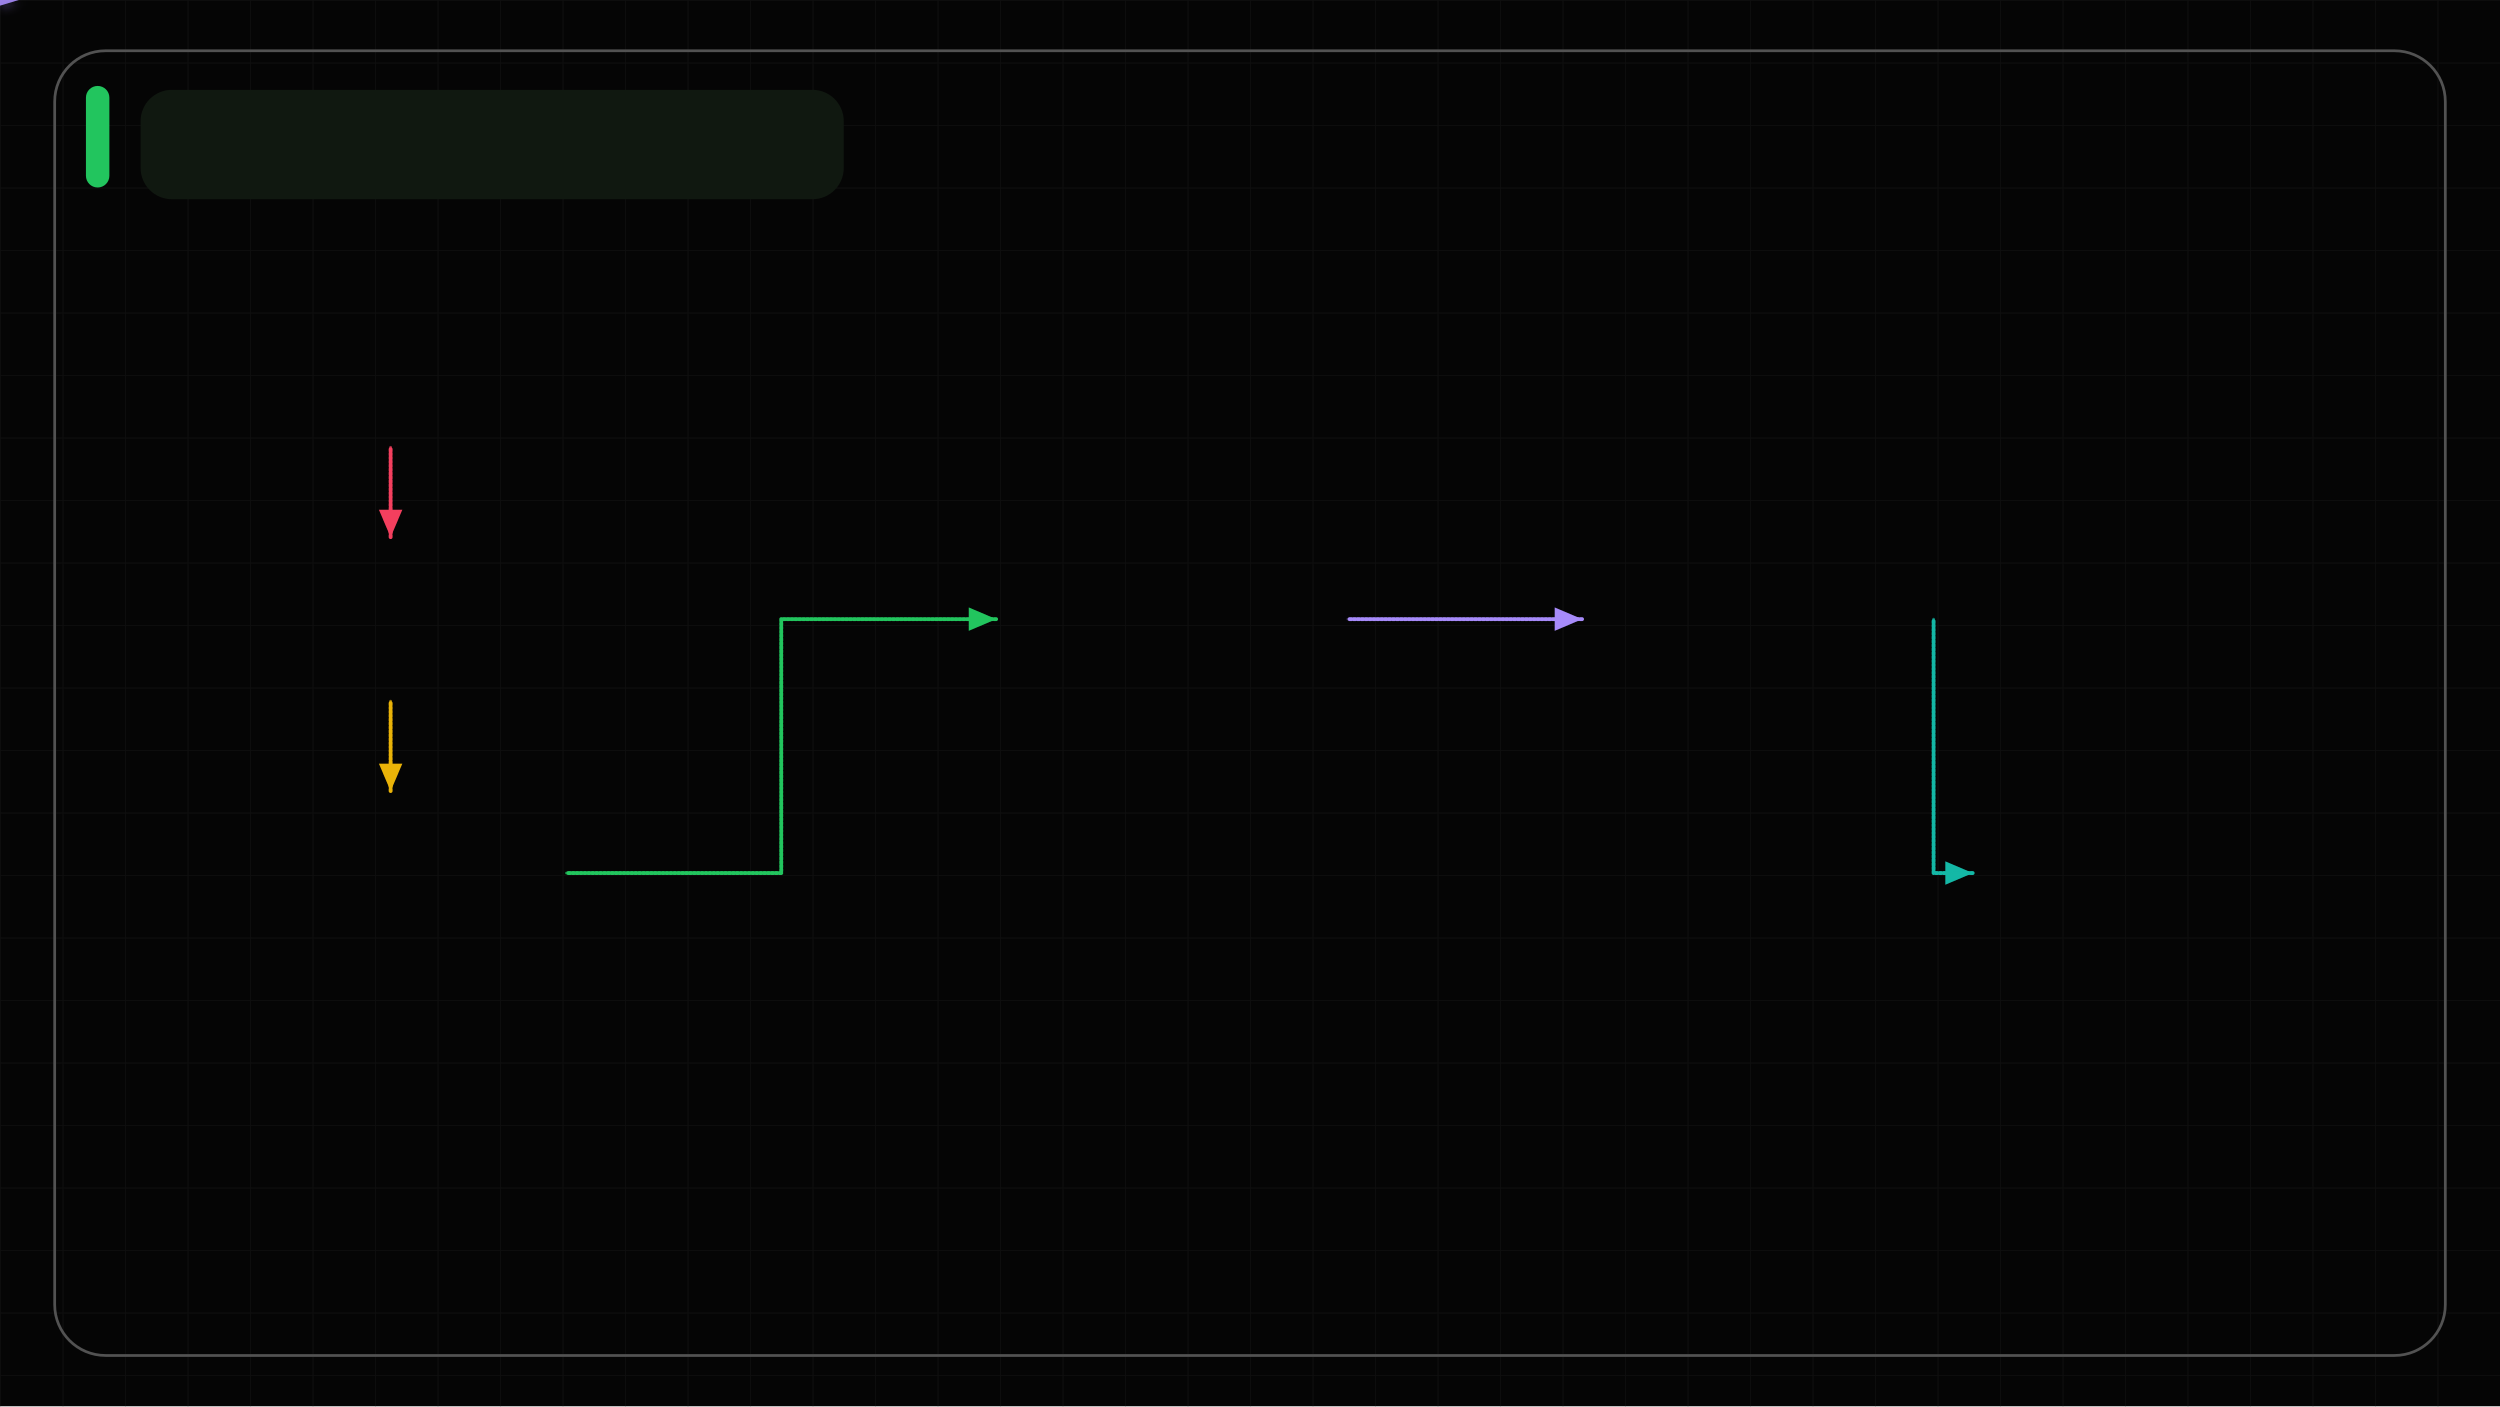
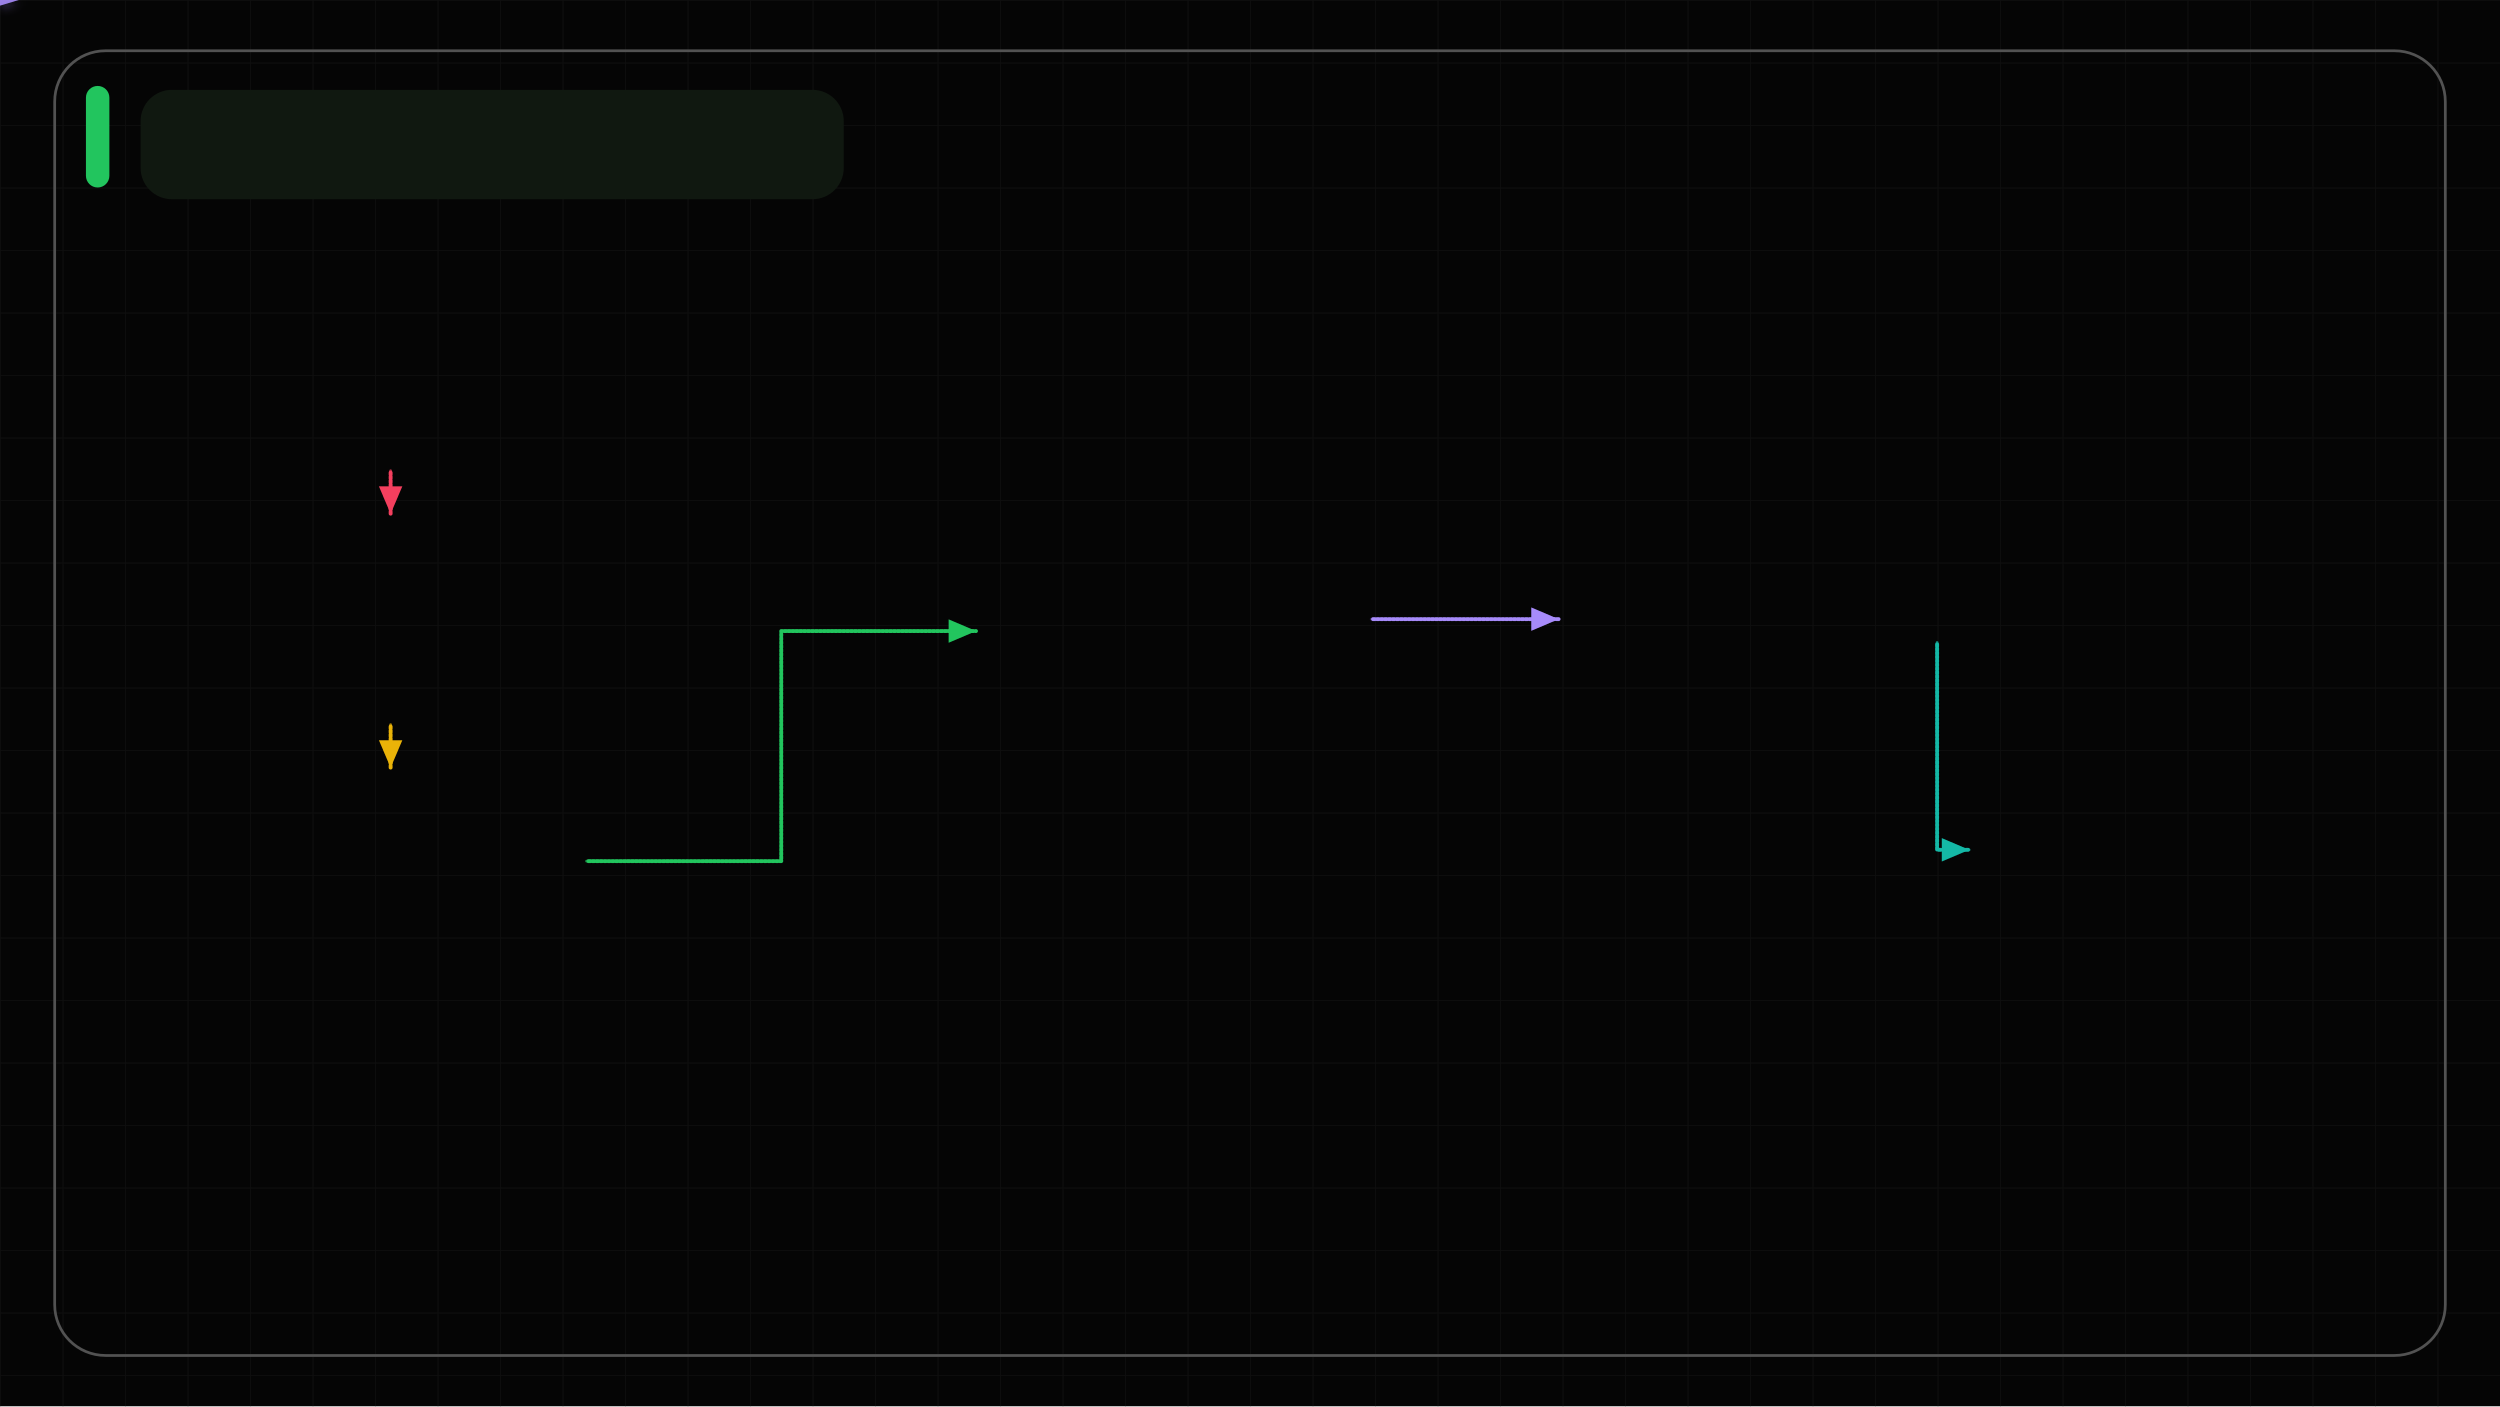
- <svg xmlns="http://www.w3.org/2000/svg" width="1280" height="720" viewBox="0 0 1280 720" role="img" aria-labelledby="diagram-title diagram-desc" data-motion-profile="expressive" data-motion-sequence="step-stagger" data-motion-edge="dynamic-dash" data-motion-node="status-blink" data-motion-group="corner-pulse" data-motion-title="highlight-sweep" data-motion-reduced="subtle">
+ <svg xmlns="http://www.w3.org/2000/svg" width="1280" height="720" viewBox="0 0 1280 720" role="img" aria-labelledby="diagram-title diagram-desc" data-motion-profile="expressive" data-motion-sequence="step-stagger" data-motion-edge="dynamic-dash" data-motion-node="status-blink" data-motion-group="corner-pulse" data-motion-title="highlight-sweep" data-motion-reduced="subtle" data-icon-system="illustrated-character-v1">
  <style>
  .title { font: 700 42px ui-sans-serif, system-ui, -apple-system, BlinkMacSystemFont, "Segoe UI", sans-serif; letter-spacing: 0; }
  .subtitle { font: 400 16px ui-sans-serif, system-ui, -apple-system, BlinkMacSystemFont, "Segoe UI", sans-serif; }
  .node-title { font: 700 18px ui-sans-serif, system-ui, -apple-system, BlinkMacSystemFont, "Segoe UI", sans-serif; }
  .node-caption { font: 400 13px ui-sans-serif, system-ui, -apple-system, BlinkMacSystemFont, "Segoe UI", sans-serif; opacity: 0.84; }
  .group-label { font: 700 14px ui-sans-serif, system-ui, -apple-system, BlinkMacSystemFont, "Segoe UI", sans-serif; text-transform: uppercase; letter-spacing: 0.08em; }
  .edge-label { font: 600 13px ui-sans-serif, system-ui, -apple-system, BlinkMacSystemFont, "Segoe UI", sans-serif; }
  .step-label { font: 700 12px ui-sans-serif, system-ui, -apple-system, BlinkMacSystemFont, "Segoe UI", sans-serif; }
  .edge-flow { stroke-linecap: round; }
  .edge-draw, .edge-base { stroke-linecap: round; stroke-linejoin: round; }
  .edge-particle { filter: url(#particle-glow); }
  .edge-arrow-particle { filter: url(#particle-glow); }
  .semantic-icon { vector-effect: non-scaling-stroke; }
  .semantic-icon-breathe { transform-box: fill-box; transform-origin: center; animation: semanticIconBreathe 2.8s ease-in-out infinite; }
  .icon-breathe-halo { pointer-events: none; filter: url(#particle-glow); }
  .node-glow, .node-burst { pointer-events: none; }
  #title-accent { transform-origin: 50px 70px; animation: titlePulse 4.8s ease-in-out infinite; }
  #title-highlight { transform-origin: 252px 74px; animation: titleSlide 5.6s ease-in-out infinite; }
  @keyframes titlePulse { 0%, 100% { opacity: 0.76; } 50% { opacity: 1; } }
  @keyframes titleSlide { 0%, 100% { transform: translateX(0); opacity: 0.9; } 50% { transform: translateX(8px); opacity: 1; } }
  @keyframes semanticIconBreathe { 0%, 100% { transform: scale(0.96); opacity: 0.72; } 50% { transform: scale(1.08); opacity: 1; } }
  @media (prefers-reduced-motion: reduce) {
    #title-accent, #title-highlight, .semantic-icon-breathe { animation: none; }
  }
</style>
  <rect width="100%" height="100%" fill="#050505" />
  <defs>
    <filter id="soft-glow" x="-40%" y="-40%" width="180%" height="180%">
      <feGaussianBlur stdDeviation="5" result="blur" />
      <feMerge>
        <feMergeNode in="blur" />
        <feMergeNode in="SourceGraphic" />
      </feMerge>
    </filter>
    <filter id="particle-glow" x="-80%" y="-80%" width="260%" height="260%">
      <feGaussianBlur stdDeviation="2.6" result="blur" />
      <feMerge>
        <feMergeNode in="blur" />
        <feMergeNode in="SourceGraphic" />
      </feMerge>
    </filter>
    <pattern id="grid" width="32" height="32" patternUnits="userSpaceOnUse">
      <path d="M 32 0 L 0 0 0 32" fill="none" stroke="#171717" stroke-width="1" />
    </pattern>
  </defs>
  <rect width="100%" height="100%" fill="url(#grid)" opacity="0.52" />
  <rect x="28" y="26" width="1224" height="668" rx="26" fill="none" stroke="#525252" stroke-width="1.4" opacity="1.00" />
  <rect id="title-accent" x="44" y="44" width="12" height="52" rx="6" fill="#22c55e" />
  <rect id="title-highlight" x="72" y="46" width="360" height="56" rx="16" fill="#101810" />
  <rect class="title-sweep" x="72" y="46" width="0" height="56" rx="16" fill="#22c55e" opacity="0.16">
    <animate attributeName="width" values="0;360;0" dur="3.20s" begin="0.34s" repeatCount="indefinite" />
    <animate attributeName="x" values="72;72;432" dur="3.20s" begin="0.34s" repeatCount="indefinite" />
  </rect>
  <text id="main-title" x="90" y="84" class="title" fill="#e5e7eb" opacity="0">
    <animate attributeName="opacity" values="0;1" dur="0.65s" begin="0.08s" fill="freeze" />
  Incident Response Runbook
</text>
  <text x="74" y="126" class="subtitle" fill="#9ca3af" opacity="0">
    <animate attributeName="opacity" values="0;1" dur="0.65s" begin="0.28s" fill="freeze" />
  operators isolate, patch, and verify production
</text>
  <g id="group-terminal" class="group" opacity="0">
    <animate attributeName="opacity" values="0;1" dur="0.70s" begin="0.17s" fill="freeze" />
    <rect x="70.0" y="95.0" width="1110.0" height="460.0" rx="22" fill="#0f0f0f" fill-opacity="0.34" stroke="#525252" stroke-width="1.6" stroke-dasharray="9 8">
  </rect>
    <path class="group-corner-pulse" d="M 70.0 149.0 V 95.0 H 124.0        M 1126.0 95.0 H 1180.0 V 149.0        M 1180.0 501.0 V 555.0 H 1126.0        M 124.0 555.0 H 70.0 V 501.0" fill="none" stroke="#525252" stroke-width="4" stroke-linecap="round" opacity="0.28">
      <animate attributeName="opacity" values="0.22;0.86;0.22" dur="3.20s" begin="0.42s" repeatCount="indefinite" />
    </path>
    <text x="88.0" y="125.0" class="group-label" fill="#9ca3af">War Room</text>
  </g>
  <defs>
    <marker id="arrow-1" markerWidth="10" markerHeight="10" refX="7" refY="3" orient="auto" markerUnits="strokeWidth">
      <path d="M 0 0 L 7 3 L 0 6 z" fill="#f43f5e" />
    </marker>
  </defs>
  <g class="edge" data-role="risk">
-     <path class="edge-base" d="M 200.0 229.0 L 200.0 275.0" fill="none" stroke="#f43f5e" stroke-width="1.3" opacity="0.24" marker-end="url(#arrow-1)" />
-     <path class="edge-draw" d="M 200.0 229.0 L 200.0 275.0" fill="none" stroke="#f43f5e" stroke-width="2.0" pathLength="1" stroke-dasharray="1" stroke-dashoffset="1" marker-end="url(#arrow-1)">
+     <path class="edge-base" d="M 200.0 241.0 L 200.0 263.0" fill="none" stroke="#f43f5e" stroke-width="1.3" opacity="0.24" marker-end="url(#arrow-1)" />
+     <path class="edge-draw" d="M 200.0 241.0 L 200.0 263.0" fill="none" stroke="#f43f5e" stroke-width="2.0" pathLength="1" stroke-dasharray="1" stroke-dashoffset="1" marker-end="url(#arrow-1)">
      <animate attributeName="stroke-dashoffset" values="1;0" dur="0.90s" begin="0.47s" fill="freeze" />
    </path>
-     <path class="edge-flow edge-flow-dynamic-dash" d="M 200.0 229.0 L 200.0 275.0" fill="none" stroke="#f43f5e" stroke-width="1.4" stroke-dasharray="8 12" opacity="0.55">
+     <path class="edge-flow edge-flow-dynamic-dash" d="M 200.0 241.0 L 200.0 263.0" fill="none" stroke="#f43f5e" stroke-width="1.4" stroke-dasharray="8 12" opacity="0.55">
      <animate attributeName="stroke-dashoffset" values="0;-54" dur="2.74s" begin="0.67s" repeatCount="indefinite" />
      <animate attributeName="opacity" values="0.39;0.55;0.39" dur="2.74s" begin="0.67s" repeatCount="indefinite" />
    </path>
    <text x="200.0" y="238.0" class="edge-label" fill="#9ca3af" opacity="0">
      <animate attributeName="opacity" values="0;1" dur="0.45s" begin="0.61s" fill="freeze" />
    open
  </text>
  </g>
  <defs>
    <marker id="arrow-2" markerWidth="10" markerHeight="10" refX="7" refY="3" orient="auto" markerUnits="strokeWidth">
      <path d="M 0 0 L 7 3 L 0 6 z" fill="#eab308" />
    </marker>
  </defs>
  <g class="edge" data-role="tool">
-     <path class="edge-base" d="M 200.0 359.0 L 200.0 405.0" fill="none" stroke="#eab308" stroke-width="1.3" opacity="0.24" marker-end="url(#arrow-2)" />
-     <path class="edge-draw" d="M 200.0 359.0 L 200.0 405.0" fill="none" stroke="#eab308" stroke-width="2.0" pathLength="1" stroke-dasharray="1" stroke-dashoffset="1" marker-end="url(#arrow-2)">
+     <path class="edge-base" d="M 200.0 371.0 L 200.0 393.0" fill="none" stroke="#eab308" stroke-width="1.3" opacity="0.24" marker-end="url(#arrow-2)" />
+     <path class="edge-draw" d="M 200.0 371.0 L 200.0 393.0" fill="none" stroke="#eab308" stroke-width="2.0" pathLength="1" stroke-dasharray="1" stroke-dashoffset="1" marker-end="url(#arrow-2)">
      <animate attributeName="stroke-dashoffset" values="1;0" dur="0.90s" begin="0.59s" fill="freeze" />
    </path>
-     <path class="edge-flow edge-flow-dynamic-dash" d="M 200.0 359.0 L 200.0 405.0" fill="none" stroke="#eab308" stroke-width="1.4" stroke-dasharray="8 12" opacity="0.55">
+     <path class="edge-flow edge-flow-dynamic-dash" d="M 200.0 371.0 L 200.0 393.0" fill="none" stroke="#eab308" stroke-width="1.4" stroke-dasharray="8 12" opacity="0.55">
      <animate attributeName="stroke-dashoffset" values="0;-54" dur="2.74s" begin="0.79s" repeatCount="indefinite" />
      <animate attributeName="opacity" values="0.39;0.55;0.39" dur="2.74s" begin="0.79s" repeatCount="indefinite" />
    </path>
    <text x="200.0" y="368.0" class="edge-label" fill="#9ca3af" opacity="0">
      <animate attributeName="opacity" values="0;1" dur="0.45s" begin="0.73s" fill="freeze" />
    lock
  </text>
  </g>
  <defs>
    <marker id="arrow-3" markerWidth="10" markerHeight="10" refX="7" refY="3" orient="auto" markerUnits="strokeWidth">
      <path d="M 0 0 L 7 3 L 0 6 z" fill="#22c55e" />
    </marker>
  </defs>
  <g class="edge" data-role="process">
-     <path class="edge-base" d="M 290.0 447.0 L 400.0 447.0 L 400.0 317.0 L 510.0 317.0" fill="none" stroke="#22c55e" stroke-width="1.3" opacity="0.24" marker-end="url(#arrow-3)" />
-     <path class="edge-draw" d="M 290.0 447.0 L 400.0 447.0 L 400.0 317.0 L 510.0 317.0" fill="none" stroke="#22c55e" stroke-width="2.0" pathLength="1" stroke-dasharray="1" stroke-dashoffset="1" marker-end="url(#arrow-3)">
+     <path class="edge-base" d="M 300.3 440.9 L 400.0 440.9 L 400.0 323.1 L 499.7 323.1" fill="none" stroke="#22c55e" stroke-width="1.3" opacity="0.24" marker-end="url(#arrow-3)" />
+     <path class="edge-draw" d="M 300.3 440.9 L 400.0 440.9 L 400.0 323.1 L 499.7 323.1" fill="none" stroke="#22c55e" stroke-width="2.0" pathLength="1" stroke-dasharray="1" stroke-dashoffset="1" marker-end="url(#arrow-3)">
      <animate attributeName="stroke-dashoffset" values="1;0" dur="0.90s" begin="0.71s" fill="freeze" />
    </path>
-     <path class="edge-flow edge-flow-dynamic-dash" d="M 290.0 447.0 L 400.0 447.0 L 400.0 317.0 L 510.0 317.0" fill="none" stroke="#22c55e" stroke-width="1.4" stroke-dasharray="8 12" opacity="0.55">
+     <path class="edge-flow edge-flow-dynamic-dash" d="M 300.3 440.9 L 400.0 440.9 L 400.0 323.1 L 499.7 323.1" fill="none" stroke="#22c55e" stroke-width="1.4" stroke-dasharray="8 12" opacity="0.55">
      <animate attributeName="stroke-dashoffset" values="0;-54" dur="2.74s" begin="0.91s" repeatCount="indefinite" />
      <animate attributeName="opacity" values="0.39;0.55;0.39" dur="2.74s" begin="0.91s" repeatCount="indefinite" />
    </path>
    <text x="400.0" y="368.0" class="edge-label" fill="#9ca3af" opacity="0">
      <animate attributeName="opacity" values="0;1" dur="0.45s" begin="0.85s" fill="freeze" />
    handoff
  </text>
  </g>
  <defs>
    <marker id="arrow-4" markerWidth="10" markerHeight="10" refX="7" refY="3" orient="auto" markerUnits="strokeWidth">
      <path d="M 0 0 L 7 3 L 0 6 z" fill="#a78bfa" />
    </marker>
  </defs>
  <g class="edge" data-role="agent">
-     <path class="edge-base" d="M 690.0 317.0 L 810.0 317.0" fill="none" stroke="#a78bfa" stroke-width="1.3" opacity="0.24" marker-end="url(#arrow-4)" />
-     <path class="edge-draw" d="M 690.0 317.0 L 810.0 317.0" fill="none" stroke="#a78bfa" stroke-width="2.0" pathLength="1" stroke-dasharray="1" stroke-dashoffset="1" marker-end="url(#arrow-4)">
+     <path class="edge-base" d="M 702.0 317.0 L 798.0 317.0" fill="none" stroke="#a78bfa" stroke-width="1.3" opacity="0.24" marker-end="url(#arrow-4)" />
+     <path class="edge-draw" d="M 702.0 317.0 L 798.0 317.0" fill="none" stroke="#a78bfa" stroke-width="2.0" pathLength="1" stroke-dasharray="1" stroke-dashoffset="1" marker-end="url(#arrow-4)">
      <animate attributeName="stroke-dashoffset" values="1;0" dur="0.90s" begin="0.83s" fill="freeze" />
    </path>
    <path class="edge-particle edge-arrow-particle" d="M -9.6 -5.8 L 9.6 0 L -9.6 5.8 Z" fill="#a78bfa" opacity="0.92">
-       <animateMotion dur="3.80s" repeatCount="indefinite" path="M 690.0 317.0 L 810.0 317.0" begin="1.28s" rotate="auto" />
+       <animateMotion dur="3.80s" repeatCount="indefinite" path="M 702.0 317.0 L 798.0 317.0" begin="1.28s" rotate="auto" />
      <animate attributeName="opacity" values="0;0.92;0" dur="3.80s" begin="1.28s" repeatCount="indefinite" />
    </path>
    <text x="750.0" y="303.0" class="edge-label" fill="#9ca3af" opacity="0">
      <animate attributeName="opacity" values="0;1" dur="0.45s" begin="0.97s" fill="freeze" />
    test
  </text>
  </g>
  <defs>
    <marker id="arrow-5" markerWidth="10" markerHeight="10" refX="7" refY="3" orient="auto" markerUnits="strokeWidth">
      <path d="M 0 0 L 7 3 L 0 6 z" fill="#14b8a6" />
    </marker>
  </defs>
  <g class="edge" data-role="memory">
-     <path class="edge-base" d="M 990.0 317.0 L 990.0 447.0 L 1010.0 447.0" fill="none" stroke="#14b8a6" stroke-width="1.3" opacity="0.24" marker-end="url(#arrow-5)" />
-     <path class="edge-draw" d="M 990.0 317.0 L 990.0 447.0 L 1010.0 447.0" fill="none" stroke="#14b8a6" stroke-width="2.0" pathLength="1" stroke-dasharray="1" stroke-dashoffset="1" marker-end="url(#arrow-5)">
+     <path class="edge-base" d="M 991.8 328.9 L 991.8 435.1 L 1008.2 435.1" fill="none" stroke="#14b8a6" stroke-width="1.3" opacity="0.24" marker-end="url(#arrow-5)" />
+     <path class="edge-draw" d="M 991.8 328.9 L 991.8 435.1 L 1008.2 435.1" fill="none" stroke="#14b8a6" stroke-width="2.0" pathLength="1" stroke-dasharray="1" stroke-dashoffset="1" marker-end="url(#arrow-5)">
      <animate attributeName="stroke-dashoffset" values="1;0" dur="0.90s" begin="0.95s" fill="freeze" />
    </path>
-     <path class="edge-flow edge-flow-dynamic-dash" d="M 990.0 317.0 L 990.0 447.0 L 1010.0 447.0" fill="none" stroke="#14b8a6" stroke-width="1.4" stroke-dasharray="8 12" opacity="0.55">
+     <path class="edge-flow edge-flow-dynamic-dash" d="M 991.8 328.9 L 991.8 435.1 L 1008.2 435.1" fill="none" stroke="#14b8a6" stroke-width="1.4" stroke-dasharray="8 12" opacity="0.55">
      <animate attributeName="stroke-dashoffset" values="0;-54" dur="2.74s" begin="1.15s" repeatCount="indefinite" />
      <animate attributeName="opacity" values="0.39;0.55;0.39" dur="2.74s" begin="1.15s" repeatCount="indefinite" />
    </path>
    <text x="1000.0" y="368.0" class="edge-label" fill="#9ca3af" opacity="0">
      <animate attributeName="opacity" values="0;1" dur="0.45s" begin="1.09s" fill="freeze" />
    record
  </text>
  </g>
  <g id="node-alert" class="node motion-node" data-role="risk" opacity="0">
    <animate attributeName="opacity" values="0;1" dur="0.55s" begin="0.25s" fill="freeze" />
    <rect class="node-glow" x="106.0" y="141.0" width="188.0" height="92.0" rx="8.0" fill="none" stroke="#f43f5e" stroke-width="1.2" opacity="0.12" filter="url(#soft-glow)">
      <animate attributeName="opacity" values="0.08;0.29;0.08" dur="4.25s" begin="0.45s" repeatCount="indefinite" />
      <animate attributeName="stroke-width" values="1.0;2.7;1.0" dur="4.25s" begin="0.45s" repeatCount="indefinite" />
    </rect>
    <rect x="110.0" y="145.0" width="180.0" height="84.0" rx="4.0" fill="#1a0710" stroke="#f43f5e" stroke-width="1.6" />
-     <g id="icon-alert-root" class="semantic-icon-wrap semantic-icon-root semantic-icon-shield" data-icon="shield" data-node-id="alert" opacity="0.94">
-       <animate attributeName="opacity" values="0.52;1;0.52" dur="2.80s" begin="0.65s" repeatCount="indefinite" />
-       <path d="M 149.6 170.0 L 164.2 177.1 V 188.7            C 164.2 198.2, 155.4 202.6, 149.6 204.0            C 143.8 202.6, 135.0 198.2, 135.0 188.7            V 177.1 Z" class="semantic-icon icon-filled semantic-icon-shield" stroke="#f43f5e" stroke-width="3" stroke-linecap="round" stroke-linejoin="round" fill="#4a1321" />
-       <path d="M 143.8 187.0 L 148.6 192.1 L 156.7 180.5" class="semantic-icon semantic-icon-shield" fill="none" stroke="#f43f5e" stroke-width="3" stroke-linecap="round" stroke-linejoin="round" />
+     <g class="semantic-icon-wrap semantic-icon-character-wrap" data-icon="shield" data-node-id="alert" opacity="0.98">
+       <g id="icon-alert-root" class="semantic-icon semantic-icon-illustrated-character-v1" data-semantic-role="guard-scan-confirm" data-rest-opacity="1" transform="translate(128.8 162.6) scale(0.4872)">
+         <g class="illustrated-character-motion-shell">
+           <path id="icon-alert-shell" class="illustrated-character-part illustrated-character-shell" data-rest-opacity="1" d="M50 16l28 10v22c0 19-12 31-28 37-16-6-28-18-28-37V26z" fill="#c5b8f2" stroke="#283047" stroke-width="3" stroke-linecap="round" stroke-linejoin="round" />
+           <path id="icon-alert-core" class="illustrated-character-part illustrated-character-core" data-rest-opacity="1" d="M50 29l15 6v13c0 10-6 17-15 21-9-4-15-11-15-21V35z" fill="#fffdf6" stroke="#283047" stroke-width="3" stroke-linecap="round" stroke-linejoin="round" />
+           <path id="icon-alert-scan" class="illustrated-character-part illustrated-character-scan" data-rest-opacity="1" d="M35 47h30" fill="none" stroke="#283047" stroke-width="3" stroke-linecap="round" stroke-linejoin="round" />
+           <path id="icon-alert-check" class="illustrated-character-part illustrated-character-check" data-rest-opacity="1" d="M42 50l6 6 12-14" fill="none" stroke="#283047" stroke-width="3" stroke-linecap="round" stroke-linejoin="round" />
+         </g>
+       </g>
    </g>
    <text x="226.4" y="173.0" text-anchor="middle" fill="#e5e7eb">
      <tspan x="226.4" dy="18" class="node-title">Alert</tspan>
      <tspan x="226.4" dy="17" class="node-caption">page</tspan>
      <tspan x="226.4" dy="17" class="node-caption">on-call</tspan>
    </text>
  </g>
  <g id="node-shell" class="node motion-node" data-role="tool" opacity="0">
    <animate attributeName="opacity" values="0;1" dur="0.55s" begin="0.37s" fill="freeze" />
    <rect class="node-glow" x="106.0" y="271.0" width="188.0" height="92.0" rx="8.0" fill="none" stroke="#eab308" stroke-width="1.2" opacity="0.12" filter="url(#soft-glow)">
      <animate attributeName="opacity" values="0.08;0.29;0.08" dur="4.60s" begin="0.57s" repeatCount="indefinite" />
      <animate attributeName="stroke-width" values="1.0;2.7;1.0" dur="4.60s" begin="0.57s" repeatCount="indefinite" />
    </rect>
    <rect x="110.0" y="275.0" width="180.0" height="84.0" rx="4.0" fill="#181506" stroke="#eab308" stroke-width="1.6" />
-     <g id="icon-shell-root" class="semantic-icon-wrap semantic-icon-root semantic-icon-api" data-icon="api" data-node-id="shell" opacity="0.94">
-       <animate attributeName="opacity" values="0.52;1;0.52" dur="2.80s" begin="0.77s" repeatCount="indefinite" />
-       <rect id="icon-shell-left-endpoint" x="133.3" y="309.2" width="5.1" height="15.6" rx="2.5" fill="#463806" stroke="#eab308" stroke-width="2.7" />
-       <rect id="icon-shell-right-endpoint" x="160.8" y="309.2" width="5.1" height="15.6" rx="2.5" fill="#463806" stroke="#eab308" stroke-width="2.7" />
-       <path d="M 141.1 317.0 H 158.1" class="semantic-icon semantic-icon-api" fill="none" stroke="#eab308" stroke-width="3" stroke-linecap="round" stroke-linejoin="round" opacity="0.62" />
-       <path d="M 146.9 313.6 L 150.6 317.0 L 146.9 320.4            M 153.3 320.4 L 149.6 317.0 L 153.3 313.6" fill="none" stroke="#eab308" stroke-width="2.2" stroke-linecap="round" stroke-linejoin="round" opacity="0.86" />
-       <circle id="icon-shell-request-token" class="icon-runtime-part" cx="142.1" cy="317.0" r="2.9" fill="#eab308" opacity="0" />
-       <circle id="icon-shell-response-token" class="icon-runtime-part" cx="157.1" cy="317.0" r="2.4" fill="#eab308" opacity="0" />
-       <circle id="icon-shell-target-ring" class="icon-runtime-part" cx="157.4" cy="317.0" r="3.7" fill="none" stroke="#eab308" stroke-width="2" opacity="0" />
-       <text id="icon-shell-status" class="icon-runtime-part" x="149.6" y="320.4" text-anchor="middle" fill="#eab308" stroke="none" font-size="8.0" font-weight="700" opacity="0">200</text>
+     <g class="semantic-icon-wrap semantic-icon-character-wrap" data-icon="api" data-node-id="shell" opacity="0.98">
+       <g id="icon-shell-root" class="semantic-icon semantic-icon-illustrated-character-v1" data-semantic-role="signal-request-return" data-rest-opacity="1" transform="translate(128.8 292.6) scale(0.4872)">
+         <g class="illustrated-character-motion-shell">
+           <rect id="icon-shell-interface" class="illustrated-character-part illustrated-character-interface" data-rest-opacity="1" x="19" y="27" width="62" height="46" rx="7" fill="#fffdf6" stroke="#283047" stroke-width="3" stroke-linecap="round" stroke-linejoin="round" />
+           <path id="icon-shell-interface-top" class="illustrated-character-part illustrated-character-interface-top" data-rest-opacity="1" d="M20 39h60" fill="none" stroke="#283047" stroke-width="3" stroke-linecap="round" stroke-linejoin="round" />
+           <circle id="icon-shell-interface-dot" class="illustrated-character-part illustrated-character-interface-dot" data-rest-opacity="1" cx="28" cy="33" r="2" fill="#ffd2b8" stroke="#283047" stroke-width="3" stroke-linecap="round" stroke-linejoin="round" />
+           <path id="icon-shell-request" class="illustrated-character-part illustrated-character-request" data-rest-opacity="1" d="M31 53h24m-7-7 7 7-7 7" fill="none" stroke="#283047" stroke-width="3" stroke-linecap="round" stroke-linejoin="round" />
+           <path id="icon-shell-receipt" class="illustrated-character-part illustrated-character-receipt" data-rest-opacity="1" d="M68 61H44m7-7-7 7 7 7" fill="none" stroke="#283047" stroke-width="3" stroke-linecap="round" stroke-linejoin="round" />
+           <circle id="icon-shell-status" class="illustrated-character-part illustrated-character-status" data-rest-opacity="1" cx="73" cy="28" r="7" fill="#49c99a" stroke="#283047" stroke-width="3" stroke-linecap="round" stroke-linejoin="round" />
+         </g>
+       </g>
    </g>
    <text x="226.4" y="303.0" text-anchor="middle" fill="#e5e7eb">
      <tspan x="226.4" dy="18" class="node-title">Shell</tspan>
      <tspan x="226.4" dy="17" class="node-caption">inspect</tspan>
    </text>
  </g>
  <g id="node-isolate" class="node motion-node" data-role="process" opacity="0">
    <animate attributeName="opacity" values="0;1" dur="0.55s" begin="0.49s" fill="freeze" />
    <rect class="node-glow" x="106.0" y="401.0" width="188.0" height="92.0" rx="8.0" fill="none" stroke="#22c55e" stroke-width="1.2" opacity="0.12" filter="url(#soft-glow)">
      <animate attributeName="opacity" values="0.08;0.29;0.08" dur="4.95s" begin="0.69s" repeatCount="indefinite" />
      <animate attributeName="stroke-width" values="1.0;2.7;1.0" dur="4.95s" begin="0.69s" repeatCount="indefinite" />
    </rect>
    <rect x="110.0" y="405.0" width="180.0" height="84.0" rx="4.0" fill="#07130a" stroke="#22c55e" stroke-width="1.6" />
-     <g id="icon-isolate-root" class="semantic-icon-wrap semantic-icon-root semantic-icon-cloud" data-icon="cloud" data-node-id="isolate" opacity="0.94">
-       <animate attributeName="opacity" values="0.52;1;0.52" dur="2.80s" begin="0.89s" repeatCount="indefinite" />
-       <path d="M 132.6 450.7            C 132.6 443.9, 140.1 441.2, 144.8 440.9            C 147.6 431.7, 160.1 434.8, 159.1 444.3            C 168.0 445.3, 167.6 457.5, 158.8 457.5            H 137.4" class="semantic-icon icon-filled semantic-icon-cloud" stroke="#22c55e" stroke-width="3" stroke-linecap="round" stroke-linejoin="round" fill="#0d3a1c" />
+     <g class="semantic-icon-wrap semantic-icon-character-wrap" data-icon="cloud" data-node-id="isolate" opacity="0.98">
+       <g id="icon-isolate-root" class="semantic-icon semantic-icon-illustrated-character-v1" data-semantic-role="uplink-send-ready" data-rest-opacity="1" transform="translate(128.8 422.6) scale(0.4872)">
+         <g class="illustrated-character-motion-shell">
+           <path id="icon-isolate-cloud" class="illustrated-character-part illustrated-character-cloud" data-rest-opacity="1" d="M25 70c-13 0-16-18-3-22 1-14 20-18 27-7 10-8 27-1 25 12 12 4 8 17-3 17z" fill="#83d9ed" stroke="#283047" stroke-width="3" stroke-linecap="round" stroke-linejoin="round" />
+           <path id="icon-isolate-kite" class="illustrated-character-part illustrated-character-kite" data-rest-opacity="1" d="M53 24l13 13-13 13-13-13z" fill="#c5b8f2" stroke="#283047" stroke-width="3" stroke-linecap="round" stroke-linejoin="round" />
+           <path id="icon-isolate-kite-tail" class="illustrated-character-part illustrated-character-kite-tail" data-rest-opacity="1" d="M53 50c3 5-4 8 0 13" fill="none" stroke="#283047" stroke-width="3" stroke-linecap="round" stroke-linejoin="round" />
+           <circle id="icon-isolate-data-dot" class="illustrated-character-part illustrated-character-data-dot" data-rest-opacity="1" cx="53" cy="61" r="4" fill="#ffd45e" stroke="#283047" stroke-width="3" stroke-linecap="round" stroke-linejoin="round" />
+           <circle id="icon-isolate-ready-light" class="illustrated-character-part illustrated-character-ready-light" data-rest-opacity="1" cx="73" cy="42" r="6" fill="#49c99a" stroke="#283047" stroke-width="3" stroke-linecap="round" stroke-linejoin="round" />
+         </g>
+       </g>
    </g>
    <text x="226.4" y="433.0" text-anchor="middle" fill="#e5e7eb">
      <tspan x="226.4" dy="18" class="node-title">Isolate</tspan>
      <tspan x="226.4" dy="17" class="node-caption">contain</tspan>
    </text>
  </g>
  <g id="node-patch" class="node motion-node" data-role="agent" opacity="0">
    <animate attributeName="opacity" values="0;1" dur="0.55s" begin="0.61s" fill="freeze" />
    <rect class="node-glow" x="506.0" y="271.0" width="188.0" height="92.0" rx="8.0" fill="none" stroke="#a78bfa" stroke-width="1.2" opacity="0.12" filter="url(#soft-glow)">
      <animate attributeName="opacity" values="0.08;0.29;0.08" dur="3.90s" begin="0.81s" repeatCount="indefinite" />
      <animate attributeName="stroke-width" values="1.0;2.7;1.0" dur="3.90s" begin="0.81s" repeatCount="indefinite" />
    </rect>
    <rect x="510.0" y="275.0" width="180.0" height="84.0" rx="4.0" fill="#120f1f" stroke="#a78bfa" stroke-width="1.6" />
-     <g id="icon-patch-root" class="semantic-icon-wrap semantic-icon-root semantic-icon-tool" data-icon="tool" data-node-id="patch" opacity="0.94">
-       <animate attributeName="opacity" values="0.52;1;0.52" dur="2.80s" begin="1.01s" repeatCount="indefinite" />
-       <rect id="icon-patch-chip" x="534.6" y="307.5" width="24.8" height="19.0" rx="4.4" fill="#332a4f" stroke="#a78bfa" stroke-width="2.8" />
-       <text id="icon-patch-glyph" x="544.5" y="319.9" text-anchor="middle" fill="#a78bfa" stroke="none" font-size="10.0" font-weight="800">fx</text>
-       <circle id="icon-patch-connector" cx="556.7" cy="317.0" r="2.2" fill="#a78bfa" opacity="0.72" />
-       <path id="icon-patch-spark-1" class="icon-tool-spark" d="M 560.8 309.5 L 563.5 306.5" fill="none" stroke="#a78bfa" stroke-width="2.2" stroke-linecap="round" opacity="0.84" />
-       <path id="icon-patch-spark-2" class="icon-tool-spark" d="M 561.5 323.5 L 564.9 325.8" fill="none" stroke="#a78bfa" stroke-width="2.2" stroke-linecap="round" opacity="0.84" />
-       <circle id="icon-patch-flash" class="icon-runtime-part" cx="561.2" cy="317.0" r="6.8" fill="none" stroke="#a78bfa" stroke-width="2" opacity="0" />
+     <g class="semantic-icon-wrap semantic-icon-character-wrap" data-icon="tool" data-node-id="patch" opacity="0.98">
+       <g id="icon-patch-root" class="semantic-icon semantic-icon-illustrated-character-v1" data-semantic-role="kit-act-confirm" data-rest-opacity="1" transform="translate(528.8 292.6) scale(0.4872)">
+         <g class="illustrated-character-motion-shell">
+           <path id="icon-patch-bucket" class="illustrated-character-part illustrated-character-bucket" data-rest-opacity="1" d="M25 40h50l-5 43H30z" fill="#39b8b5" stroke="#283047" stroke-width="3" stroke-linecap="round" stroke-linejoin="round" />
+           <path id="icon-patch-lid" class="illustrated-character-part illustrated-character-lid" data-rest-opacity="1" d="M29 39c5-12 37-12 42 0z" fill="#c5b8f2" stroke="#283047" stroke-width="3" stroke-linecap="round" stroke-linejoin="round" />
+           <path id="icon-patch-handle" class="illustrated-character-part illustrated-character-handle" data-rest-opacity="1" d="M35 41c0-17 30-17 30 0" fill="none" stroke="#283047" stroke-width="3" stroke-linecap="round" stroke-linejoin="round" />
+           <path id="icon-patch-wrench" class="illustrated-character-part illustrated-character-wrench" data-rest-opacity="1" d="M55 28c6-5 13-2 15 3l-7 4 6 7-8 8-7-6-4 7c-6-2-9-9-5-15l5 4 6-6z" fill="#ffd45e" stroke="#283047" stroke-width="3" stroke-linecap="round" stroke-linejoin="round" />
+           <circle id="icon-patch-wrench-hole" class="illustrated-character-part illustrated-character-wrench-hole" data-rest-opacity="1" cx="65" cy="31" r="3" fill="#fffdf6" stroke="#283047" stroke-width="3" stroke-linecap="round" stroke-linejoin="round" />
+           <path id="icon-patch-spark" class="illustrated-character-part illustrated-character-spark" data-rest-opacity="1" d="M27 66l2 5 5 2-5 2-2 5-2-5-5-2 5-2z" fill="#ffd2b8" stroke="#283047" stroke-width="3" stroke-linecap="round" stroke-linejoin="round" />
+         </g>
+       </g>
    </g>
    <text x="626.4" y="303.0" text-anchor="middle" fill="#e5e7eb">
      <tspan x="626.4" dy="18" class="node-title">Patch</tspan>
      <tspan x="626.4" dy="17" class="node-caption">fix</tspan>
    </text>
  </g>
  <g id="node-verify" class="node motion-node" data-role="source" opacity="0">
    <animate attributeName="opacity" values="0;1" dur="0.55s" begin="0.73s" fill="freeze" />
    <rect class="node-glow" x="806.0" y="271.0" width="188.0" height="92.0" rx="8.0" fill="none" stroke="#22d3ee" stroke-width="1.2" opacity="0.12" filter="url(#soft-glow)">
      <animate attributeName="opacity" values="0.08;0.29;0.08" dur="4.25s" begin="0.93s" repeatCount="indefinite" />
      <animate attributeName="stroke-width" values="1.0;2.7;1.0" dur="4.25s" begin="0.93s" repeatCount="indefinite" />
    </rect>
    <rect x="810.0" y="275.0" width="180.0" height="84.0" rx="4.0" fill="#061416" stroke="#22d3ee" stroke-width="1.6" />
-     <g id="icon-verify-root" class="semantic-icon-wrap semantic-icon-root semantic-icon-search" data-icon="search" data-node-id="verify" opacity="0.94">
-       <animate attributeName="opacity" values="0.52;1;0.52" dur="2.80s" begin="1.13s" repeatCount="indefinite" />
-       <circle id="icon-verify-lens" cx="846.9" cy="314.3" r="9.2" class="semantic-icon icon-filled semantic-icon-search" stroke="#22d3ee" stroke-width="3" stroke-linecap="round" stroke-linejoin="round" fill="#0c3e46" />
-       <path id="icon-verify-handle" d="M 854.7 322.1 L 865.2 332.6" class="semantic-icon semantic-icon-search" fill="none" stroke="#22d3ee" stroke-width="3" stroke-linecap="round" stroke-linejoin="round" />
-       <path id="icon-verify-scan" class="icon-runtime-part" d="M 839.1 309.5 L 853.0 321.8" fill="none" stroke="#22d3ee" stroke-width="2.8" stroke-linecap="round" opacity="0" />
-       <circle id="icon-verify-result-1" class="icon-runtime-part" cx="844.0" cy="313.3" r="2.2" fill="#22d3ee" opacity="0" />
-       <circle id="icon-verify-result-2" class="icon-runtime-part" cx="849.9" cy="316.7" r="1.9" fill="#22d3ee" opacity="0" />
-       <circle id="icon-verify-target" class="icon-runtime-part" cx="852.7" cy="313.6" r="3.7" fill="none" stroke="#22d3ee" stroke-width="2" opacity="0" />
+     <g class="semantic-icon-wrap semantic-icon-character-wrap" data-icon="search" data-node-id="verify" opacity="0.98">
+       <g id="icon-verify-root" class="semantic-icon semantic-icon-illustrated-character-v1" data-semantic-role="scout-scan-find" data-rest-opacity="1" transform="translate(828.8 292.6) scale(0.4872)">
+         <g class="illustrated-character-motion-shell">
+           <circle id="icon-verify-lens" class="illustrated-character-part illustrated-character-lens" data-rest-opacity="1" cx="45" cy="46" r="23" fill="#83d9ed" stroke="#283047" stroke-width="3" stroke-linecap="round" stroke-linejoin="round" />
+           <path id="icon-verify-lens-shine" class="illustrated-character-part illustrated-character-lens-shine" data-rest-opacity="1" d="M31 40c4-9 13-14 23-12" fill="none" stroke="#283047" stroke-width="3" stroke-linecap="round" stroke-linejoin="round" />
+           <path id="icon-verify-scan" class="illustrated-character-part illustrated-character-scan" data-rest-opacity="1" d="M25 46h40" fill="none" stroke="#283047" stroke-width="3" stroke-linecap="round" stroke-linejoin="round" />
+           <path id="icon-verify-handle" class="illustrated-character-part illustrated-character-handle" data-rest-opacity="1" d="M61 62l16 16" fill="none" stroke="#283047" stroke-width="3" stroke-linecap="round" stroke-linejoin="round" />
+           <path id="icon-verify-marker" class="illustrated-character-part illustrated-character-marker" data-rest-opacity="1" d="M45 33c-6 0-10 4-10 10 0 8 10 17 10 17s10-9 10-17c0-6-4-10-10-10z" fill="#ffd2b8" stroke="#283047" stroke-width="3" stroke-linecap="round" stroke-linejoin="round" />
+           <circle id="icon-verify-marker-dot" class="illustrated-character-part illustrated-character-marker-dot" data-rest-opacity="1" cx="45" cy="43" r="3" fill="#fffdf6" stroke="#283047" stroke-width="3" stroke-linecap="round" stroke-linejoin="round" />
+           <path id="icon-verify-spark" class="illustrated-character-part illustrated-character-spark" data-rest-opacity="1" d="M77 22l2 5 5 2-5 2-2 5-2-5-5-2 5-2z" fill="#ffd45e" stroke="#283047" stroke-width="3" stroke-linecap="round" stroke-linejoin="round" />
+         </g>
+       </g>
    </g>
    <text x="926.4" y="303.0" text-anchor="middle" fill="#e5e7eb">
      <tspan x="926.4" dy="18" class="node-title">Verify</tspan>
      <tspan x="926.4" dy="17" class="node-caption">checks</tspan>
    </text>
  </g>
  <g id="node-notes" class="node motion-node" data-role="memory" opacity="0">
    <animate attributeName="opacity" values="0;1" dur="0.55s" begin="0.85s" fill="freeze" />
    <rect class="node-glow" x="1006.0" y="401.0" width="188.0" height="92.0" rx="8.0" fill="none" stroke="#14b8a6" stroke-width="1.2" opacity="0.12" filter="url(#soft-glow)">
      <animate attributeName="opacity" values="0.08;0.29;0.08" dur="4.60s" begin="1.05s" repeatCount="indefinite" />
      <animate attributeName="stroke-width" values="1.0;2.7;1.0" dur="4.60s" begin="1.05s" repeatCount="indefinite" />
    </rect>
    <rect x="1010.0" y="405.0" width="180.0" height="84.0" rx="4.0" fill="#061513" stroke="#14b8a6" stroke-width="1.6" />
-     <g id="icon-notes-root" class="semantic-icon-wrap semantic-icon-root semantic-icon-file" data-icon="file" data-node-id="notes" opacity="0.94">
-       <animate attributeName="opacity" values="0.52;1;0.52" dur="2.80s" begin="1.25s" repeatCount="indefinite" />
-       <g class="semantic-icon-file-page icon-file-page-motion" opacity="0.96">
-         <g transform="translate(1049.6 447.0)">
-           <g>
-             <g transform="translate(-1049.6 -447.0)">
-               <path class="semantic-icon icon-filled semantic-icon-file icon-file-sheet" d="M 1037.4 430.0 H 1054.4 L 1061.8 437.5 V 464.0 H 1037.4 Z" fill="#093933" stroke="#14b8a6" stroke-width="3" stroke-linecap="round" stroke-linejoin="round" />
-               <g class="icon-file-fold-motion">
-                 <path d="M 1054.4 430.0 L 1061.8 437.5 H 1054.4 Z" fill="#0b554c" stroke="#14b8a6" stroke-width="2.2" stroke-linejoin="round" />
-                 <path d="M 1054.4 430.0 V 437.5 H 1061.8" fill="none" stroke="#14b8a6" stroke-width="2.4" stroke-linecap="round" stroke-linejoin="round" opacity="0.88" />
-               </g>
-             </g>
-           </g>
+     <g class="semantic-icon-wrap semantic-icon-character-wrap" data-icon="file" data-node-id="notes" opacity="0.98">
+       <g id="icon-notes-root" class="semantic-icon semantic-icon-illustrated-character-v1" data-semantic-role="note-write-settle" data-rest-opacity="1" transform="translate(1028.8 422.6) scale(0.4872)">
+         <g class="illustrated-character-motion-shell">
+           <path id="icon-notes-page" class="illustrated-character-part illustrated-character-page" data-rest-opacity="1" d="M28 18h30l15 15v49H28z" fill="#fffdf6" stroke="#283047" stroke-width="3" stroke-linecap="round" stroke-linejoin="round" />
+           <path id="icon-notes-corner" class="illustrated-character-part illustrated-character-corner" data-rest-opacity="1" d="M58 18v16h15" fill="#c5b8f2" stroke="#283047" stroke-width="3" stroke-linecap="round" stroke-linejoin="round" />
+           <path id="icon-notes-line-1" class="illustrated-character-part illustrated-character-line-1" data-rest-opacity="1" d="M38 48h25" fill="none" stroke="#283047" stroke-width="3" stroke-linecap="round" stroke-linejoin="round" />
+           <path id="icon-notes-line-2" class="illustrated-character-part illustrated-character-line-2" data-rest-opacity="1" d="M38 57h22" fill="none" stroke="#283047" stroke-width="3" stroke-linecap="round" stroke-linejoin="round" />
+           <path id="icon-notes-line-3" class="illustrated-character-part illustrated-character-line-3" data-rest-opacity="1" d="M38 66h16" fill="none" stroke="#283047" stroke-width="3" stroke-linecap="round" stroke-linejoin="round" />
+           <circle id="icon-notes-dot" class="illustrated-character-part illustrated-character-dot" data-rest-opacity="1" cx="30" cy="74" r="5" fill="#49c99a" stroke="#283047" stroke-width="3" stroke-linecap="round" stroke-linejoin="round" />
        </g>
      </g>
    </g>
    <text x="1126.4" y="433.0" text-anchor="middle" fill="#e5e7eb">
      <tspan x="1126.4" dy="18" class="node-title">Notes</tspan>
      <tspan x="1126.4" dy="17" class="node-caption">postmortem</tspan>
    </text>
  </g>
</svg>
